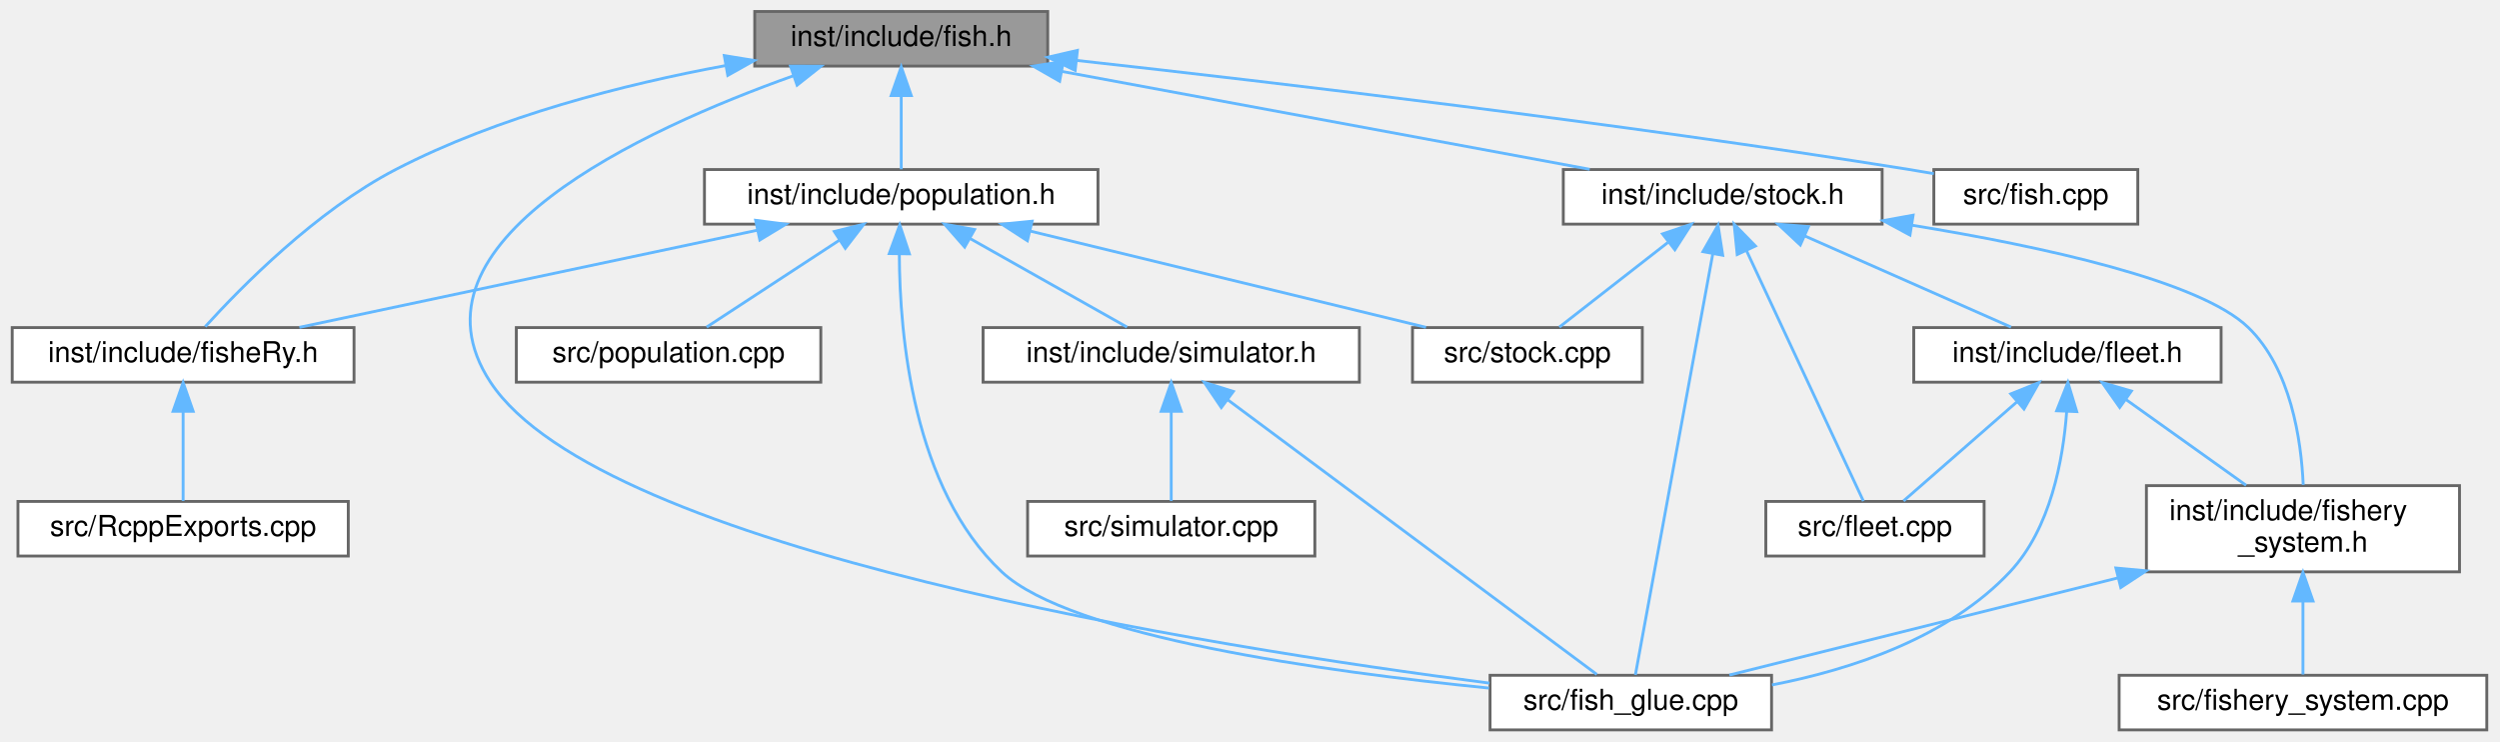
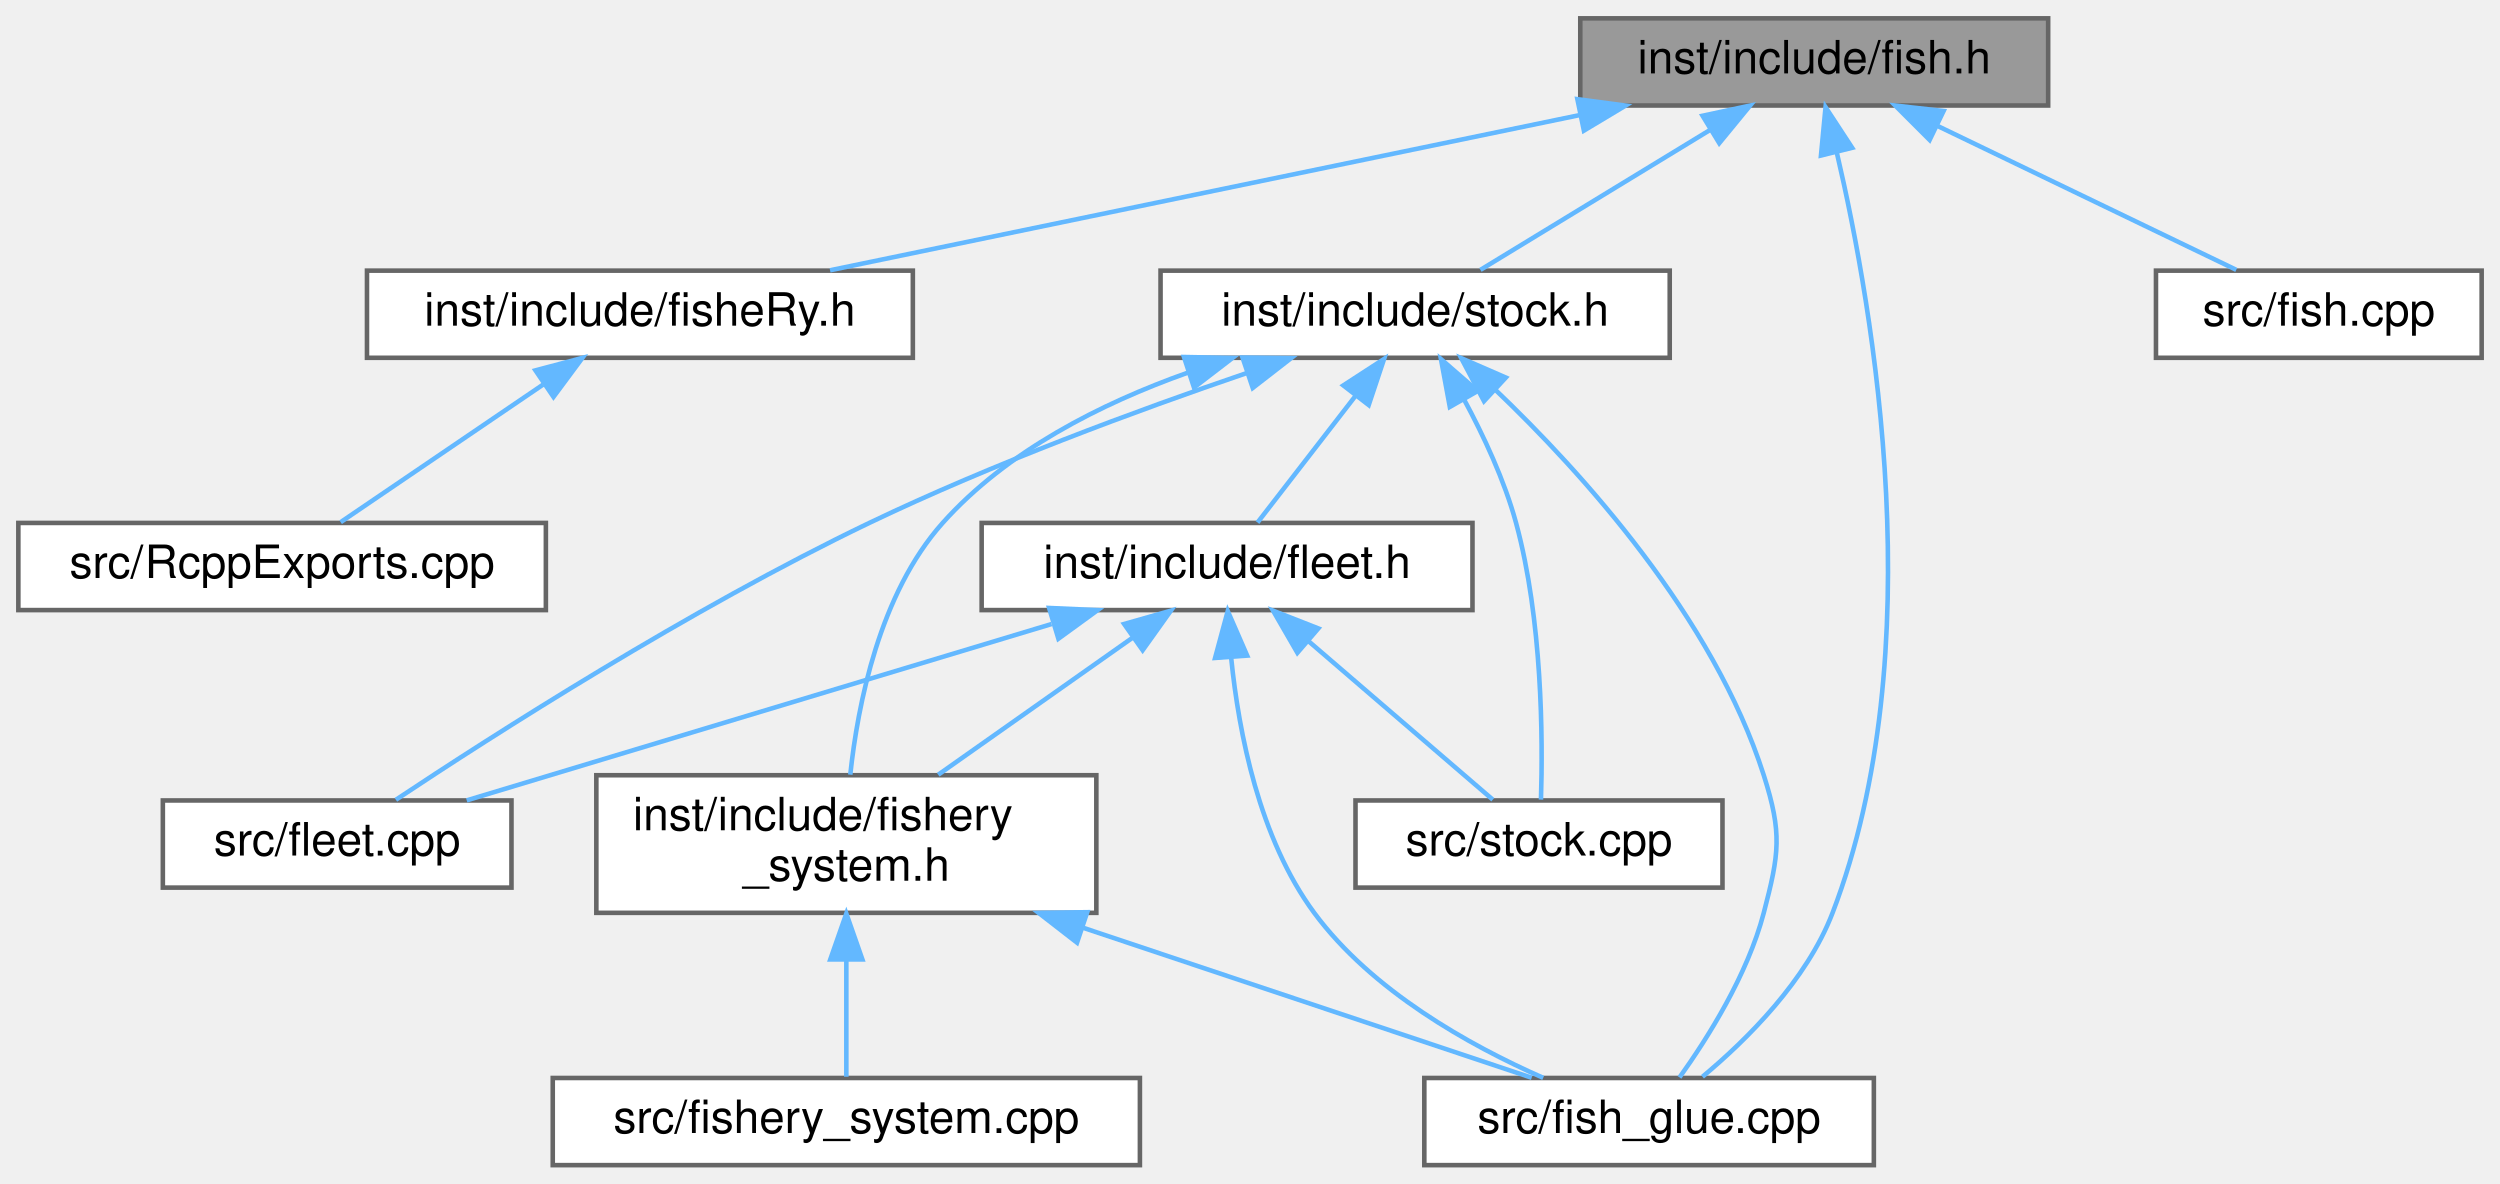
- <svg xmlns="http://www.w3.org/2000/svg" xmlns:xlink="http://www.w3.org/1999/xlink" width="870pt" height="258pt" viewBox="0.00 0.00 869.50 258.00">
+ <svg xmlns="http://www.w3.org/2000/svg" xmlns:xlink="http://www.w3.org/1999/xlink" width="545pt" height="258pt" viewBox="0.00 0.00 545.00 258.00">
  <g id="graph0" class="graph" transform="scale(1 1) rotate(0) translate(4 254)">
    <g id="Node000001" class="node">
      <g id="a_Node000001">
        <a xlink:title=" ">
-           <polygon fill="#999999" stroke="#666666" points="360.5,-250 258.5,-250 258.5,-231 360.5,-231 360.5,-250" />
-           <text text-anchor="middle" x="309.5" y="-238" font-family="Helvetica,sans-Serif" font-size="10.00">inst/include/fish.h</text>
+           <polygon fill="#999999" stroke="#666666" points="442.5,-250 340.5,-250 340.5,-231 442.5,-231 442.5,-250" />
+           <text text-anchor="middle" x="391.5" y="-238" font-family="Helvetica,sans-Serif" font-size="10.00">inst/include/fish.h</text>
        </a>
      </g>
    </g>
    <g id="Node000002" class="node">
      <g id="a_Node000002">
        <a xlink:href="fisheRy_8h.html" target="_top" xlink:title=" ">
-           <polygon fill="white" stroke="#666666" points="119,-140 0,-140 0,-121 119,-121 119,-140" />
-           <text text-anchor="middle" x="59.5" y="-128" font-family="Helvetica,sans-Serif" font-size="10.00">inst/include/fisheRy.h</text>
+           <polygon fill="white" stroke="#666666" points="195,-195 76,-195 76,-176 195,-176 195,-195" />
+           <text text-anchor="middle" x="135.5" y="-183" font-family="Helvetica,sans-Serif" font-size="10.00">inst/include/fisheRy.h</text>
        </a>
      </g>
    </g>
    <g id="edge1_Node000001_Node000002" class="edge">
      <g id="a_edge1_Node000001_Node000002">
        <a xlink:title=" ">
-           <path fill="none" stroke="#63b8ff" d="M248.26,-231.16C213.23,-224.68 169.28,-213.55 133.5,-195 105.85,-180.66 79.72,-154.13 67.21,-140.34" />
-           <polygon fill="#63b8ff" stroke="#63b8ff" points="247.9,-234.65 258.35,-232.95 249.12,-227.76 247.9,-234.65" />
+           <path fill="none" stroke="#63b8ff" d="M340.5,-228.94C292.51,-219.01 221.55,-204.31 176.95,-195.08" />
+           <polygon fill="#63b8ff" stroke="#63b8ff" points="339.87,-232.38 350.37,-230.98 341.29,-225.53 339.87,-232.38" />
        </a>
      </g>
    </g>
    <g id="Node000004" class="node">
      <g id="a_Node000004">
-         <a xlink:href="population_8h.html" target="_top" xlink:title=" ">
-           <polygon fill="white" stroke="#666666" points="378,-195 241,-195 241,-176 378,-176 378,-195" />
-           <text text-anchor="middle" x="309.5" y="-183" font-family="Helvetica,sans-Serif" font-size="10.00">inst/include/population.h</text>
+         <a xlink:href="stock_8h.html" target="_top" xlink:title=" ">
+           <polygon fill="white" stroke="#666666" points="360,-195 249,-195 249,-176 360,-176 360,-195" />
+           <text text-anchor="middle" x="304.5" y="-183" font-family="Helvetica,sans-Serif" font-size="10.00">inst/include/stock.h</text>
        </a>
      </g>
    </g>
    <g id="edge3_Node000001_Node000004" class="edge">
      <g id="a_edge3_Node000001_Node000004">
        <a xlink:title=" ">
-           <path fill="none" stroke="#63b8ff" d="M309.5,-220.66C309.5,-211.93 309.5,-201.99 309.5,-195.09" />
-           <polygon fill="#63b8ff" stroke="#63b8ff" points="306,-220.75 309.5,-230.75 313,-220.75 306,-220.75" />
+           <path fill="none" stroke="#63b8ff" d="M368.84,-225.7C352.99,-216.04 332.31,-203.44 318.73,-195.17" />
+           <polygon fill="#63b8ff" stroke="#63b8ff" points="367.16,-228.77 377.52,-230.98 370.8,-222.79 367.16,-228.77" />
        </a>
      </g>
    </g>
    <g id="Node000006" class="node">
      <g id="a_Node000006">
        <a xlink:href="fish__glue_8cpp.html" target="_top" xlink:title=" ">
-           <polygon fill="white" stroke="#666666" points="612.5,-19 514.5,-19 514.5,0 612.5,0 612.5,-19" />
-           <text text-anchor="middle" x="563.5" y="-7" font-family="Helvetica,sans-Serif" font-size="10.00">src/fish_glue.cpp</text>
-         </a>
-       </g>
-     </g>
-     <g id="edge23_Node000001_Node000006" class="edge">
-       <g id="a_edge23_Node000001_Node000006">
-         <a xlink:title=" ">
-           <path fill="none" stroke="#63b8ff" d="M271.87,-227.59C219.46,-208.92 134.32,-169.81 166.5,-121 205.05,-62.54 416.77,-28.88 514.29,-16.27" />
-           <polygon fill="#63b8ff" stroke="#63b8ff" points="270.96,-230.98 281.56,-230.94 273.25,-224.36 270.96,-230.98" />
-         </a>
-       </g>
-     </g>
-     <g id="Node000010" class="node">
-       <g id="a_Node000010">
-         <a xlink:href="stock_8h.html" target="_top" xlink:title=" ">
-           <polygon fill="white" stroke="#666666" points="651,-195 540,-195 540,-176 651,-176 651,-195" />
-           <text text-anchor="middle" x="595.5" y="-183" font-family="Helvetica,sans-Serif" font-size="10.00">inst/include/stock.h</text>
-         </a>
-       </g>
-     </g>
-     <g id="edge11_Node000001_Node000010" class="edge">
-       <g id="a_edge11_Node000001_Node000010">
-         <a xlink:title=" ">
-           <path fill="none" stroke="#63b8ff" d="M365.47,-229.13C419.09,-219.19 499.05,-204.37 549.19,-195.08" />
-           <polygon fill="#63b8ff" stroke="#63b8ff" points="364.65,-225.72 355.45,-230.98 365.92,-232.6 364.65,-225.72" />
-         </a>
-       </g>
-     </g>
-     <g id="Node000015" class="node">
-       <g id="a_Node000015">
+           <polygon fill="white" stroke="#666666" points="404.5,-19 306.5,-19 306.5,0 404.5,0 404.5,-19" />
+           <text text-anchor="middle" x="355.5" y="-7" font-family="Helvetica,sans-Serif" font-size="10.00">src/fish_glue.cpp</text>
+         </a>
+       </g>
+     </g>
+     <g id="edge16_Node000001_Node000006" class="edge">
+       <g id="a_edge16_Node000001_Node000006">
+         <a xlink:title=" ">
+           <path fill="none" stroke="#63b8ff" d="M396.45,-220.62C404.47,-186.3 417.34,-111.98 395.5,-55 389.85,-40.26 376.81,-27.33 367.14,-19.27" />
+           <polygon fill="#63b8ff" stroke="#63b8ff" points="392.97,-220.1 393.97,-230.64 399.77,-221.78 392.97,-220.1" />
+         </a>
+       </g>
+     </g>
+     <g id="Node000011" class="node">
+       <g id="a_Node000011">
        <a xlink:href="fish_8cpp.html" target="_top" xlink:title=" ">
-           <polygon fill="white" stroke="#666666" points="740,-195 669,-195 669,-176 740,-176 740,-195" />
-           <text text-anchor="middle" x="704.5" y="-183" font-family="Helvetica,sans-Serif" font-size="10.00">src/fish.cpp</text>
-         </a>
-       </g>
-     </g>
-     <g id="edge22_Node000001_Node000015" class="edge">
-       <g id="a_edge22_Node000001_Node000015">
-         <a xlink:title=" ">
-           <path fill="none" stroke="#63b8ff" d="M370.5,-232.98C440.65,-225.2 559.18,-211.19 660.5,-195 663.27,-194.56 666.12,-194.07 668.99,-193.56" />
-           <polygon fill="#63b8ff" stroke="#63b8ff" points="370.06,-229.51 360.51,-234.08 370.83,-236.46 370.06,-229.51" />
+           <polygon fill="white" stroke="#666666" points="537,-195 466,-195 466,-176 537,-176 537,-195" />
+           <text text-anchor="middle" x="501.5" y="-183" font-family="Helvetica,sans-Serif" font-size="10.00">src/fish.cpp</text>
+         </a>
+       </g>
+     </g>
+     <g id="edge15_Node000001_Node000011" class="edge">
+       <g id="a_edge15_Node000001_Node000011">
+         <a xlink:title=" ">
+           <path fill="none" stroke="#63b8ff" d="M418.2,-226.63C438.47,-216.87 465.77,-203.71 483.51,-195.17" />
+           <polygon fill="#63b8ff" stroke="#63b8ff" points="416.66,-223.49 409.17,-230.98 419.7,-229.8 416.66,-223.49" />
        </a>
      </g>
    </g>
    <g id="Node000003" class="node">
      <g id="a_Node000003">
        <a xlink:href="RcppExports_8cpp.html" target="_top" xlink:title=" ">
-           <polygon fill="white" stroke="#666666" points="117,-79.5 2,-79.5 2,-60.5 117,-60.5 117,-79.5" />
-           <text text-anchor="middle" x="59.5" y="-67.5" font-family="Helvetica,sans-Serif" font-size="10.00">src/RcppExports.cpp</text>
+           <polygon fill="white" stroke="#666666" points="115,-140 0,-140 0,-121 115,-121 115,-140" />
+           <text text-anchor="middle" x="57.5" y="-128" font-family="Helvetica,sans-Serif" font-size="10.00">src/RcppExports.cpp</text>
        </a>
      </g>
    </g>
    <g id="edge2_Node000002_Node000003" class="edge">
      <g id="a_edge2_Node000002_Node000003">
        <a xlink:title=" ">
-           <path fill="none" stroke="#63b8ff" d="M59.5,-110.66C59.5,-100.24 59.5,-87.8 59.5,-79.67" />
-           <polygon fill="#63b8ff" stroke="#63b8ff" points="56,-110.87 59.5,-120.87 63,-110.87 56,-110.87" />
-         </a>
-       </g>
-     </g>
-     <g id="edge4_Node000004_Node000002" class="edge">
-       <g id="a_edge4_Node000004_Node000002">
-         <a xlink:title=" ">
-           <path fill="none" stroke="#63b8ff" d="M259.4,-173.88C212.54,-163.94 143.44,-149.3 99.98,-140.08" />
-           <polygon fill="#63b8ff" stroke="#63b8ff" points="258.82,-177.33 269.33,-175.98 260.28,-170.49 258.82,-177.33" />
+           <path fill="none" stroke="#63b8ff" d="M114.38,-170.15C100.29,-160.57 82.21,-148.29 70.26,-140.17" />
+           <polygon fill="#63b8ff" stroke="#63b8ff" points="112.73,-173.26 122.97,-175.98 116.66,-167.47 112.73,-173.26" />
        </a>
      </g>
    </g>
    <g id="Node000005" class="node">
      <g id="a_Node000005">
-         <a xlink:href="simulator_8h.html" target="_top" xlink:title=" ">
-           <polygon fill="white" stroke="#666666" points="469,-140 338,-140 338,-121 469,-121 469,-140" />
-           <text text-anchor="middle" x="403.5" y="-128" font-family="Helvetica,sans-Serif" font-size="10.00">inst/include/simulator.h</text>
-         </a>
-       </g>
-     </g>
-     <g id="edge5_Node000004_Node000005" class="edge">
-       <g id="a_edge5_Node000004_Node000005">
-         <a xlink:title=" ">
-           <path fill="none" stroke="#63b8ff" d="M333.5,-170.97C350.69,-161.28 373.31,-148.52 388.12,-140.17" />
-           <polygon fill="#63b8ff" stroke="#63b8ff" points="331.59,-168.02 324.6,-175.98 335.03,-174.12 331.59,-168.02" />
-         </a>
-       </g>
-     </g>
-     <g id="edge8_Node000004_Node000006" class="edge">
-       <g id="a_edge8_Node000004_Node000006">
-         <a xlink:title=" ">
-           <path fill="none" stroke="#63b8ff" d="M308.84,-165.53C308.94,-137.18 313.6,-83.99 344.5,-55 368.55,-32.43 457.23,-20.21 514.1,-14.55" />
-           <polygon fill="#63b8ff" stroke="#63b8ff" points="305.34,-165.76 308.99,-175.71 312.34,-165.66 305.34,-165.76" />
+         <a xlink:href="fishery__system_8h.html" target="_top" xlink:title=" ">
+           <polygon fill="white" stroke="#666666" points="235,-85 126,-85 126,-55 235,-55 235,-85" />
+           <text text-anchor="start" x="134" y="-73" font-family="Helvetica,sans-Serif" font-size="10.00">inst/include/fishery</text>
+           <text text-anchor="middle" x="180.5" y="-62" font-family="Helvetica,sans-Serif" font-size="10.00">_system.h</text>
+         </a>
+       </g>
+     </g>
+     <g id="edge4_Node000004_Node000005" class="edge">
+       <g id="a_edge4_Node000004_Node000005">
+         <a xlink:title=" ">
+           <path fill="none" stroke="#63b8ff" d="M254.94,-172.76C235.93,-166.01 215.48,-155.65 201.5,-140 187.73,-124.59 182.99,-100.38 181.36,-85.12" />
+           <polygon fill="#63b8ff" stroke="#63b8ff" points="254.11,-176.17 264.7,-175.97 256.29,-169.52 254.11,-176.17" />
+         </a>
+       </g>
+     </g>
+     <g id="edge12_Node000004_Node000006" class="edge">
+       <g id="a_edge12_Node000004_Node000006">
+         <a xlink:title=" ">
+           <path fill="none" stroke="#63b8ff" d="M321.93,-169.08C340.76,-151.11 369.53,-119.43 380.5,-85 384.55,-72.3 383.88,-67.9 380.5,-55 376.96,-41.46 368.26,-27.68 362.13,-19.12" />
+           <polygon fill="#63b8ff" stroke="#63b8ff" points="319.51,-166.55 314.55,-175.92 324.27,-171.69 319.51,-166.55" />
        </a>
      </g>
    </g>
    <g id="Node000008" class="node">
      <g id="a_Node000008">
-         <a xlink:href="population_8cpp.html" target="_top" xlink:title=" ">
-           <polygon fill="white" stroke="#666666" points="281.5,-140 175.5,-140 175.5,-121 281.5,-121 281.5,-140" />
-           <text text-anchor="middle" x="228.5" y="-128" font-family="Helvetica,sans-Serif" font-size="10.00">src/population.cpp</text>
-         </a>
-       </g>
-     </g>
-     <g id="edge9_Node000004_Node000008" class="edge">
-       <g id="a_edge9_Node000004_Node000008">
-         <a xlink:title=" ">
-           <path fill="none" stroke="#63b8ff" d="M287.99,-170.42C273.29,-160.81 254.28,-148.37 241.75,-140.17" />
-           <polygon fill="#63b8ff" stroke="#63b8ff" points="286.2,-173.44 296.49,-175.98 290.03,-167.58 286.2,-173.44" />
+         <a xlink:href="fleet_8h.html" target="_top" xlink:title=" ">
+           <polygon fill="white" stroke="#666666" points="317,-140 210,-140 210,-121 317,-121 317,-140" />
+           <text text-anchor="middle" x="263.5" y="-128" font-family="Helvetica,sans-Serif" font-size="10.00">inst/include/fleet.h</text>
+         </a>
+       </g>
+     </g>
+     <g id="edge7_Node000004_Node000008" class="edge">
+       <g id="a_edge7_Node000004_Node000008">
+         <a xlink:title=" ">
+           <path fill="none" stroke="#63b8ff" d="M291.48,-167.67C284.38,-158.5 275.9,-147.52 270.14,-140.09" />
+           <polygon fill="#63b8ff" stroke="#63b8ff" points="288.84,-169.98 297.73,-175.75 294.38,-165.7 288.84,-169.98" />
        </a>
      </g>
    </g>
    <g id="Node000009" class="node">
      <g id="a_Node000009">
+         <a xlink:href="fleet_8cpp.html" target="_top" xlink:title=" ">
+           <polygon fill="white" stroke="#666666" points="107.5,-79.5 31.5,-79.5 31.5,-60.5 107.5,-60.5 107.5,-79.5" />
+           <text text-anchor="middle" x="69.5" y="-67.5" font-family="Helvetica,sans-Serif" font-size="10.00">src/fleet.cpp</text>
+         </a>
+       </g>
+     </g>
+     <g id="edge13_Node000004_Node000009" class="edge">
+       <g id="a_edge13_Node000004_Node000009">
+         <a xlink:title=" ">
+           <path fill="none" stroke="#63b8ff" d="M267.74,-172.66C243.86,-164.51 212.3,-152.85 185.5,-140 146.41,-121.25 103.24,-93.57 82.3,-79.65" />
+           <polygon fill="#63b8ff" stroke="#63b8ff" points="266.87,-176.06 277.47,-175.93 269.1,-169.43 266.87,-176.06" />
+         </a>
+       </g>
+     </g>
+     <g id="Node000010" class="node">
+       <g id="a_Node000010">
        <a xlink:href="stock_8cpp.html" target="_top" xlink:title=" ">
-           <polygon fill="white" stroke="#666666" points="567.5,-140 487.5,-140 487.5,-121 567.5,-121 567.5,-140" />
-           <text text-anchor="middle" x="527.5" y="-128" font-family="Helvetica,sans-Serif" font-size="10.00">src/stock.cpp</text>
-         </a>
-       </g>
-     </g>
-     <g id="edge10_Node000004_Node000009" class="edge">
-       <g id="a_edge10_Node000004_Node000009">
-         <a xlink:title=" ">
-           <path fill="none" stroke="#63b8ff" d="M354.48,-173.56C395.31,-163.64 454.7,-149.2 492.2,-140.08" />
-           <polygon fill="#63b8ff" stroke="#63b8ff" points="353.42,-170.22 344.53,-175.98 355.07,-177.02 353.42,-170.22" />
-         </a>
-       </g>
-     </g>
-     <g id="edge6_Node000005_Node000006" class="edge">
-       <g id="a_edge6_Node000005_Node000006">
-         <a xlink:title=" ">
-           <path fill="none" stroke="#63b8ff" d="M423.16,-114.88C456.79,-89.87 524.37,-39.6 551.67,-19.3" />
-           <polygon fill="#63b8ff" stroke="#63b8ff" points="420.94,-112.17 415.01,-120.94 425.12,-117.78 420.94,-112.17" />
+           <polygon fill="white" stroke="#666666" points="371.5,-79.5 291.5,-79.5 291.5,-60.5 371.5,-60.5 371.5,-79.5" />
+           <text text-anchor="middle" x="331.5" y="-67.5" font-family="Helvetica,sans-Serif" font-size="10.00">src/stock.cpp</text>
+         </a>
+       </g>
+     </g>
+     <g id="edge14_Node000004_Node000010" class="edge">
+       <g id="a_edge14_Node000004_Node000010">
+         <a xlink:title=" ">
+           <path fill="none" stroke="#63b8ff" d="M315.11,-167.01C319.41,-159.05 323.96,-149.34 326.5,-140 332.24,-118.91 332.35,-92.93 331.93,-79.68" />
+           <polygon fill="#63b8ff" stroke="#63b8ff" points="312.06,-165.29 310.13,-175.71 318.14,-168.76 312.06,-165.29" />
+         </a>
+       </g>
+     </g>
+     <g id="edge5_Node000005_Node000006" class="edge">
+       <g id="a_edge5_Node000005_Node000006">
+         <a xlink:title=" ">
+           <path fill="none" stroke="#63b8ff" d="M232.13,-51.74C264.32,-40.98 304.35,-27.6 329.91,-19.05" />
+           <polygon fill="#63b8ff" stroke="#63b8ff" points="230.79,-48.5 222.42,-54.99 233.01,-55.14 230.79,-48.5" />
        </a>
      </g>
    </g>
    <g id="Node000007" class="node">
      <g id="a_Node000007">
-         <a xlink:href="simulator_8cpp.html" target="_top" xlink:title=" ">
-           <polygon fill="white" stroke="#666666" points="453.5,-79.5 353.5,-79.5 353.5,-60.5 453.5,-60.5 453.5,-79.5" />
-           <text text-anchor="middle" x="403.5" y="-67.5" font-family="Helvetica,sans-Serif" font-size="10.00">src/simulator.cpp</text>
-         </a>
-       </g>
-     </g>
-     <g id="edge7_Node000005_Node000007" class="edge">
-       <g id="a_edge7_Node000005_Node000007">
-         <a xlink:title=" ">
-           <path fill="none" stroke="#63b8ff" d="M403.5,-110.66C403.5,-100.24 403.5,-87.8 403.5,-79.67" />
-           <polygon fill="#63b8ff" stroke="#63b8ff" points="400,-110.87 403.5,-120.87 407,-110.87 400,-110.87" />
-         </a>
-       </g>
-     </g>
-     <g id="edge19_Node000010_Node000006" class="edge">
-       <g id="a_edge19_Node000010_Node000006">
-         <a xlink:title=" ">
-           <path fill="none" stroke="#63b8ff" d="M592.02,-165.56C585.13,-128.12 570.02,-45.95 565.09,-19.14" />
-           <polygon fill="#63b8ff" stroke="#63b8ff" points="588.62,-166.43 593.87,-175.63 595.5,-165.16 588.62,-166.43" />
-         </a>
-       </g>
-     </g>
-     <g id="edge21_Node000010_Node000009" class="edge">
-       <g id="a_edge21_Node000010_Node000009">
-         <a xlink:title=" ">
-           <path fill="none" stroke="#63b8ff" d="M576.38,-169.6C564.2,-160.11 548.84,-148.13 538.62,-140.17" />
-           <polygon fill="#63b8ff" stroke="#63b8ff" points="574.54,-172.6 584.57,-175.98 578.84,-167.08 574.54,-172.6" />
-         </a>
-       </g>
-     </g>
-     <g id="Node000011" class="node">
-       <g id="a_Node000011">
-         <a xlink:href="fishery__system_8h.html" target="_top" xlink:title=" ">
-           <polygon fill="white" stroke="#666666" points="852,-85 743,-85 743,-55 852,-55 852,-85" />
-           <text text-anchor="start" x="751" y="-73" font-family="Helvetica,sans-Serif" font-size="10.00">inst/include/fishery</text>
-           <text text-anchor="middle" x="797.5" y="-62" font-family="Helvetica,sans-Serif" font-size="10.00">_system.h</text>
-         </a>
-       </g>
-     </g>
-     <g id="edge12_Node000010_Node000011" class="edge">
-       <g id="a_edge12_Node000010_Node000011">
-         <a xlink:title=" ">
-           <path fill="none" stroke="#63b8ff" d="M661.46,-175.61C706.81,-168.21 761.76,-156.25 778.5,-140 793.3,-125.64 796.9,-100.89 797.59,-85.26" />
-           <polygon fill="#63b8ff" stroke="#63b8ff" points="660.69,-172.19 651.36,-177.22 661.78,-179.11 660.69,-172.19" />
-         </a>
-       </g>
-     </g>
-     <g id="Node000013" class="node">
-       <g id="a_Node000013">
-         <a xlink:href="fleet_8h.html" target="_top" xlink:title=" ">
-           <polygon fill="white" stroke="#666666" points="769,-140 662,-140 662,-121 769,-121 769,-140" />
-           <text text-anchor="middle" x="715.5" y="-128" font-family="Helvetica,sans-Serif" font-size="10.00">inst/include/fleet.h</text>
-         </a>
-       </g>
-     </g>
-     <g id="edge15_Node000010_Node000013" class="edge">
-       <g id="a_edge15_Node000010_Node000013">
-         <a xlink:title=" ">
-           <path fill="none" stroke="#63b8ff" d="M624.03,-171.9C646.2,-162.11 676.35,-148.79 695.87,-140.17" />
-           <polygon fill="#63b8ff" stroke="#63b8ff" points="622.51,-168.74 614.78,-175.98 625.34,-175.15 622.51,-168.74" />
-         </a>
-       </g>
-     </g>
-     <g id="Node000014" class="node">
-       <g id="a_Node000014">
-         <a xlink:href="fleet_8cpp.html" target="_top" xlink:title=" ">
-           <polygon fill="white" stroke="#666666" points="686.5,-79.5 610.5,-79.5 610.5,-60.5 686.5,-60.5 686.5,-79.5" />
-           <text text-anchor="middle" x="648.5" y="-67.5" font-family="Helvetica,sans-Serif" font-size="10.00">src/fleet.cpp</text>
-         </a>
-       </g>
-     </g>
-     <g id="edge20_Node000010_Node000014" class="edge">
-       <g id="a_edge20_Node000010_Node000014">
-         <a xlink:title=" ">
-           <path fill="none" stroke="#63b8ff" d="M603.83,-166.66C615.39,-141.91 635.83,-98.13 644.47,-79.63" />
-           <polygon fill="#63b8ff" stroke="#63b8ff" points="600.54,-165.43 599.48,-175.97 606.89,-168.39 600.54,-165.43" />
-         </a>
-       </g>
-     </g>
-     <g id="edge13_Node000011_Node000006" class="edge">
-       <g id="a_edge13_Node000011_Node000006">
-         <a xlink:title=" ">
-           <path fill="none" stroke="#63b8ff" d="M732.96,-52.86C689.24,-41.94 633.2,-27.93 597.81,-19.08" />
-           <polygon fill="#63b8ff" stroke="#63b8ff" points="732.38,-56.33 742.93,-55.36 734.08,-49.54 732.38,-56.33" />
-         </a>
-       </g>
-     </g>
-     <g id="Node000012" class="node">
-       <g id="a_Node000012">
        <a xlink:href="fishery__system_8cpp.html" target="_top" xlink:title=" ">
-           <polygon fill="white" stroke="#666666" points="861.5,-19 733.5,-19 733.5,0 861.5,0 861.5,-19" />
-           <text text-anchor="middle" x="797.5" y="-7" font-family="Helvetica,sans-Serif" font-size="10.00">src/fishery_system.cpp</text>
-         </a>
-       </g>
-     </g>
-     <g id="edge14_Node000011_Node000012" class="edge">
-       <g id="a_edge14_Node000011_Node000012">
-         <a xlink:title=" ">
-           <path fill="none" stroke="#63b8ff" d="M797.5,-44.75C797.5,-35.72 797.5,-26.03 797.5,-19.27" />
-           <polygon fill="#63b8ff" stroke="#63b8ff" points="794,-44.84 797.5,-54.84 801,-44.84 794,-44.84" />
-         </a>
-       </g>
-     </g>
-     <g id="edge17_Node000013_Node000006" class="edge">
-       <g id="a_edge17_Node000013_Node000006">
-         <a xlink:title=" ">
-           <path fill="none" stroke="#63b8ff" d="M715.24,-110.73C714.01,-94.06 709.65,-70.07 695.5,-55 674.06,-32.17 640.54,-21.05 612.64,-15.64" />
-           <polygon fill="#63b8ff" stroke="#63b8ff" points="711.75,-111.05 715.67,-120.9 718.74,-110.76 711.75,-111.05" />
-         </a>
-       </g>
-     </g>
-     <g id="edge16_Node000013_Node000011" class="edge">
-       <g id="a_edge16_Node000013_Node000011">
-         <a xlink:title=" ">
-           <path fill="none" stroke="#63b8ff" d="M735.78,-115.03C748.58,-105.9 765.02,-94.17 777.72,-85.11" />
-           <polygon fill="#63b8ff" stroke="#63b8ff" points="733.71,-112.21 727.6,-120.87 737.77,-117.91 733.71,-112.21" />
-         </a>
-       </g>
-     </g>
-     <g id="edge18_Node000013_Node000014" class="edge">
-       <g id="a_edge18_Node000013_Node000014">
-         <a xlink:title=" ">
-           <path fill="none" stroke="#63b8ff" d="M698,-114.22C685.4,-103.21 668.83,-88.75 658.43,-79.67" />
-           <polygon fill="#63b8ff" stroke="#63b8ff" points="695.78,-116.93 705.61,-120.87 700.38,-111.65 695.78,-116.93" />
+           <polygon fill="white" stroke="#666666" points="244.5,-19 116.5,-19 116.5,0 244.5,0 244.5,-19" />
+           <text text-anchor="middle" x="180.5" y="-7" font-family="Helvetica,sans-Serif" font-size="10.00">src/fishery_system.cpp</text>
+         </a>
+       </g>
+     </g>
+     <g id="edge6_Node000005_Node000007" class="edge">
+       <g id="a_edge6_Node000005_Node000007">
+         <a xlink:title=" ">
+           <path fill="none" stroke="#63b8ff" d="M180.5,-44.75C180.5,-35.72 180.5,-26.03 180.5,-19.27" />
+           <polygon fill="#63b8ff" stroke="#63b8ff" points="177,-44.84 180.5,-54.84 184,-44.84 177,-44.84" />
+         </a>
+       </g>
+     </g>
+     <g id="edge8_Node000008_Node000005" class="edge">
+       <g id="a_edge8_Node000008_Node000005">
+         <a xlink:title=" ">
+           <path fill="none" stroke="#63b8ff" d="M242.97,-115.03C230.02,-105.9 213.38,-94.17 200.53,-85.11" />
+           <polygon fill="#63b8ff" stroke="#63b8ff" points="241.06,-117.97 251.25,-120.87 245.1,-112.25 241.06,-117.97" />
+         </a>
+       </g>
+     </g>
+     <g id="edge9_Node000008_Node000006" class="edge">
+       <g id="a_edge9_Node000008_Node000006">
+         <a xlink:title=" ">
+           <path fill="none" stroke="#63b8ff" d="M264.41,-110.45C266.05,-94.3 270.5,-71.24 282.5,-55 295.03,-38.05 316.12,-26.21 332.42,-19.03" />
+           <polygon fill="#63b8ff" stroke="#63b8ff" points="260.89,-110.57 263.65,-120.79 267.88,-111.08 260.89,-110.57" />
+         </a>
+       </g>
+     </g>
+     <g id="edge10_Node000008_Node000009" class="edge">
+       <g id="a_edge10_Node000008_Node000009">
+         <a xlink:title=" ">
+           <path fill="none" stroke="#63b8ff" d="M225.24,-117.96C187.72,-106.65 131.38,-89.66 97.74,-79.52" />
+           <polygon fill="#63b8ff" stroke="#63b8ff" points="224.71,-121.46 235.29,-120.99 226.73,-114.76 224.71,-121.46" />
+         </a>
+       </g>
+     </g>
+     <g id="edge11_Node000008_Node000010" class="edge">
+       <g id="a_edge11_Node000008_Node000010">
+         <a xlink:title=" ">
+           <path fill="none" stroke="#63b8ff" d="M281.26,-114.22C294.05,-103.21 310.86,-88.75 321.43,-79.67" />
+           <polygon fill="#63b8ff" stroke="#63b8ff" points="278.83,-111.69 273.53,-120.87 283.4,-117 278.83,-111.69" />
        </a>
      </g>
    </g>
  </g>
</svg>
